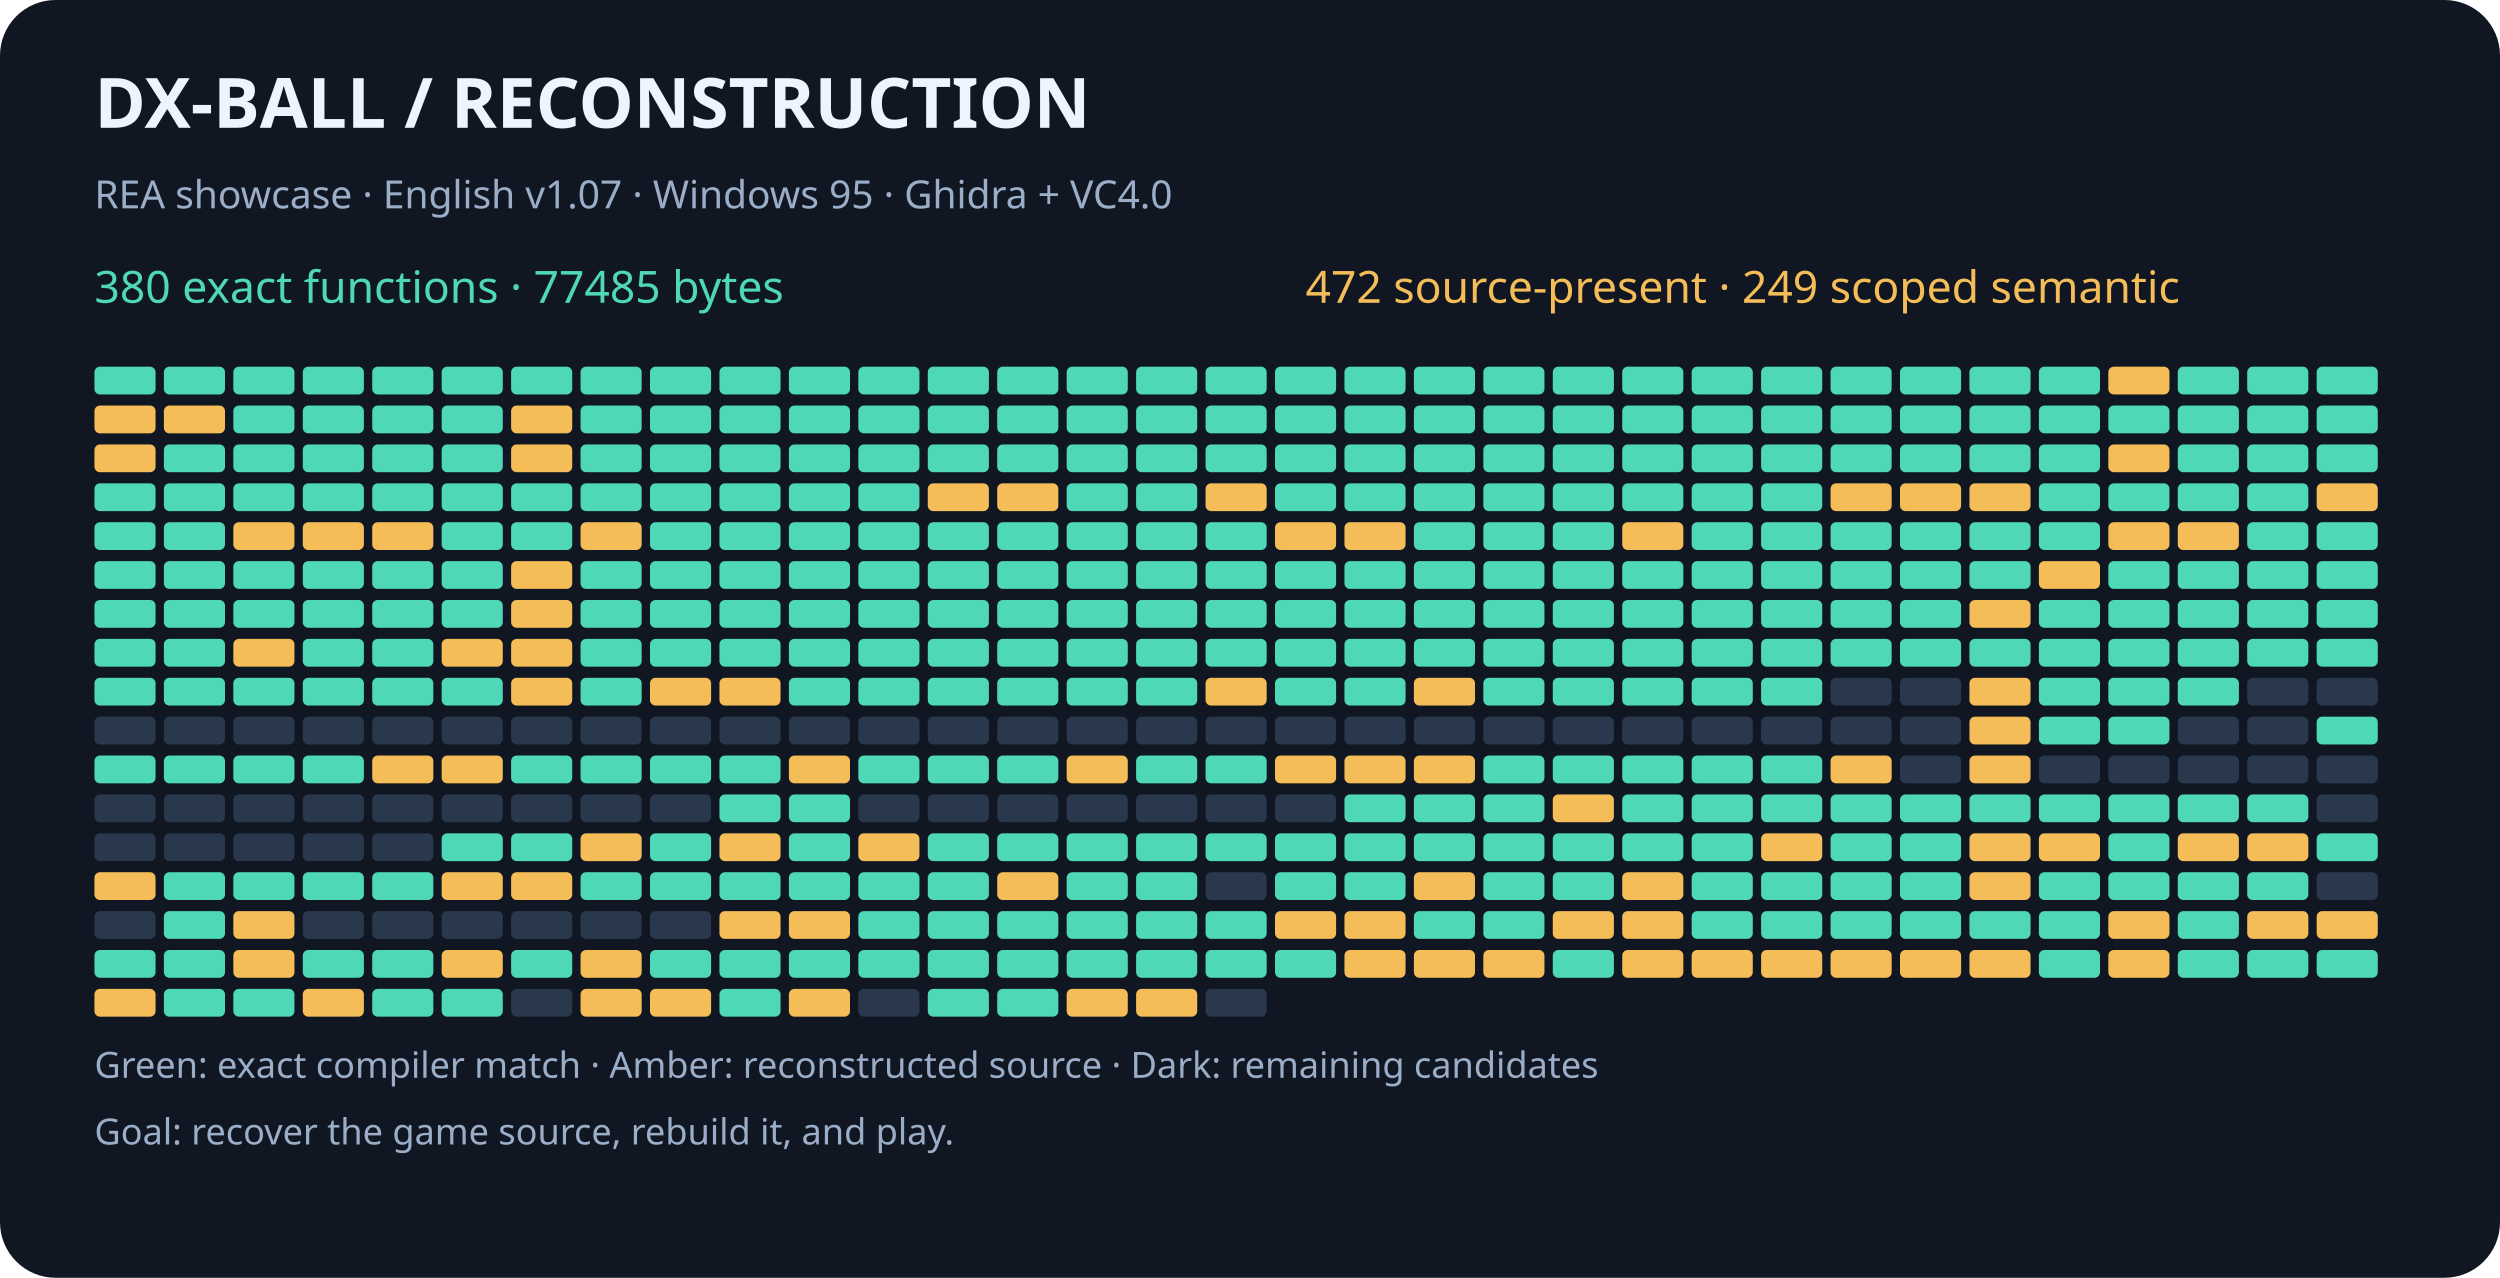
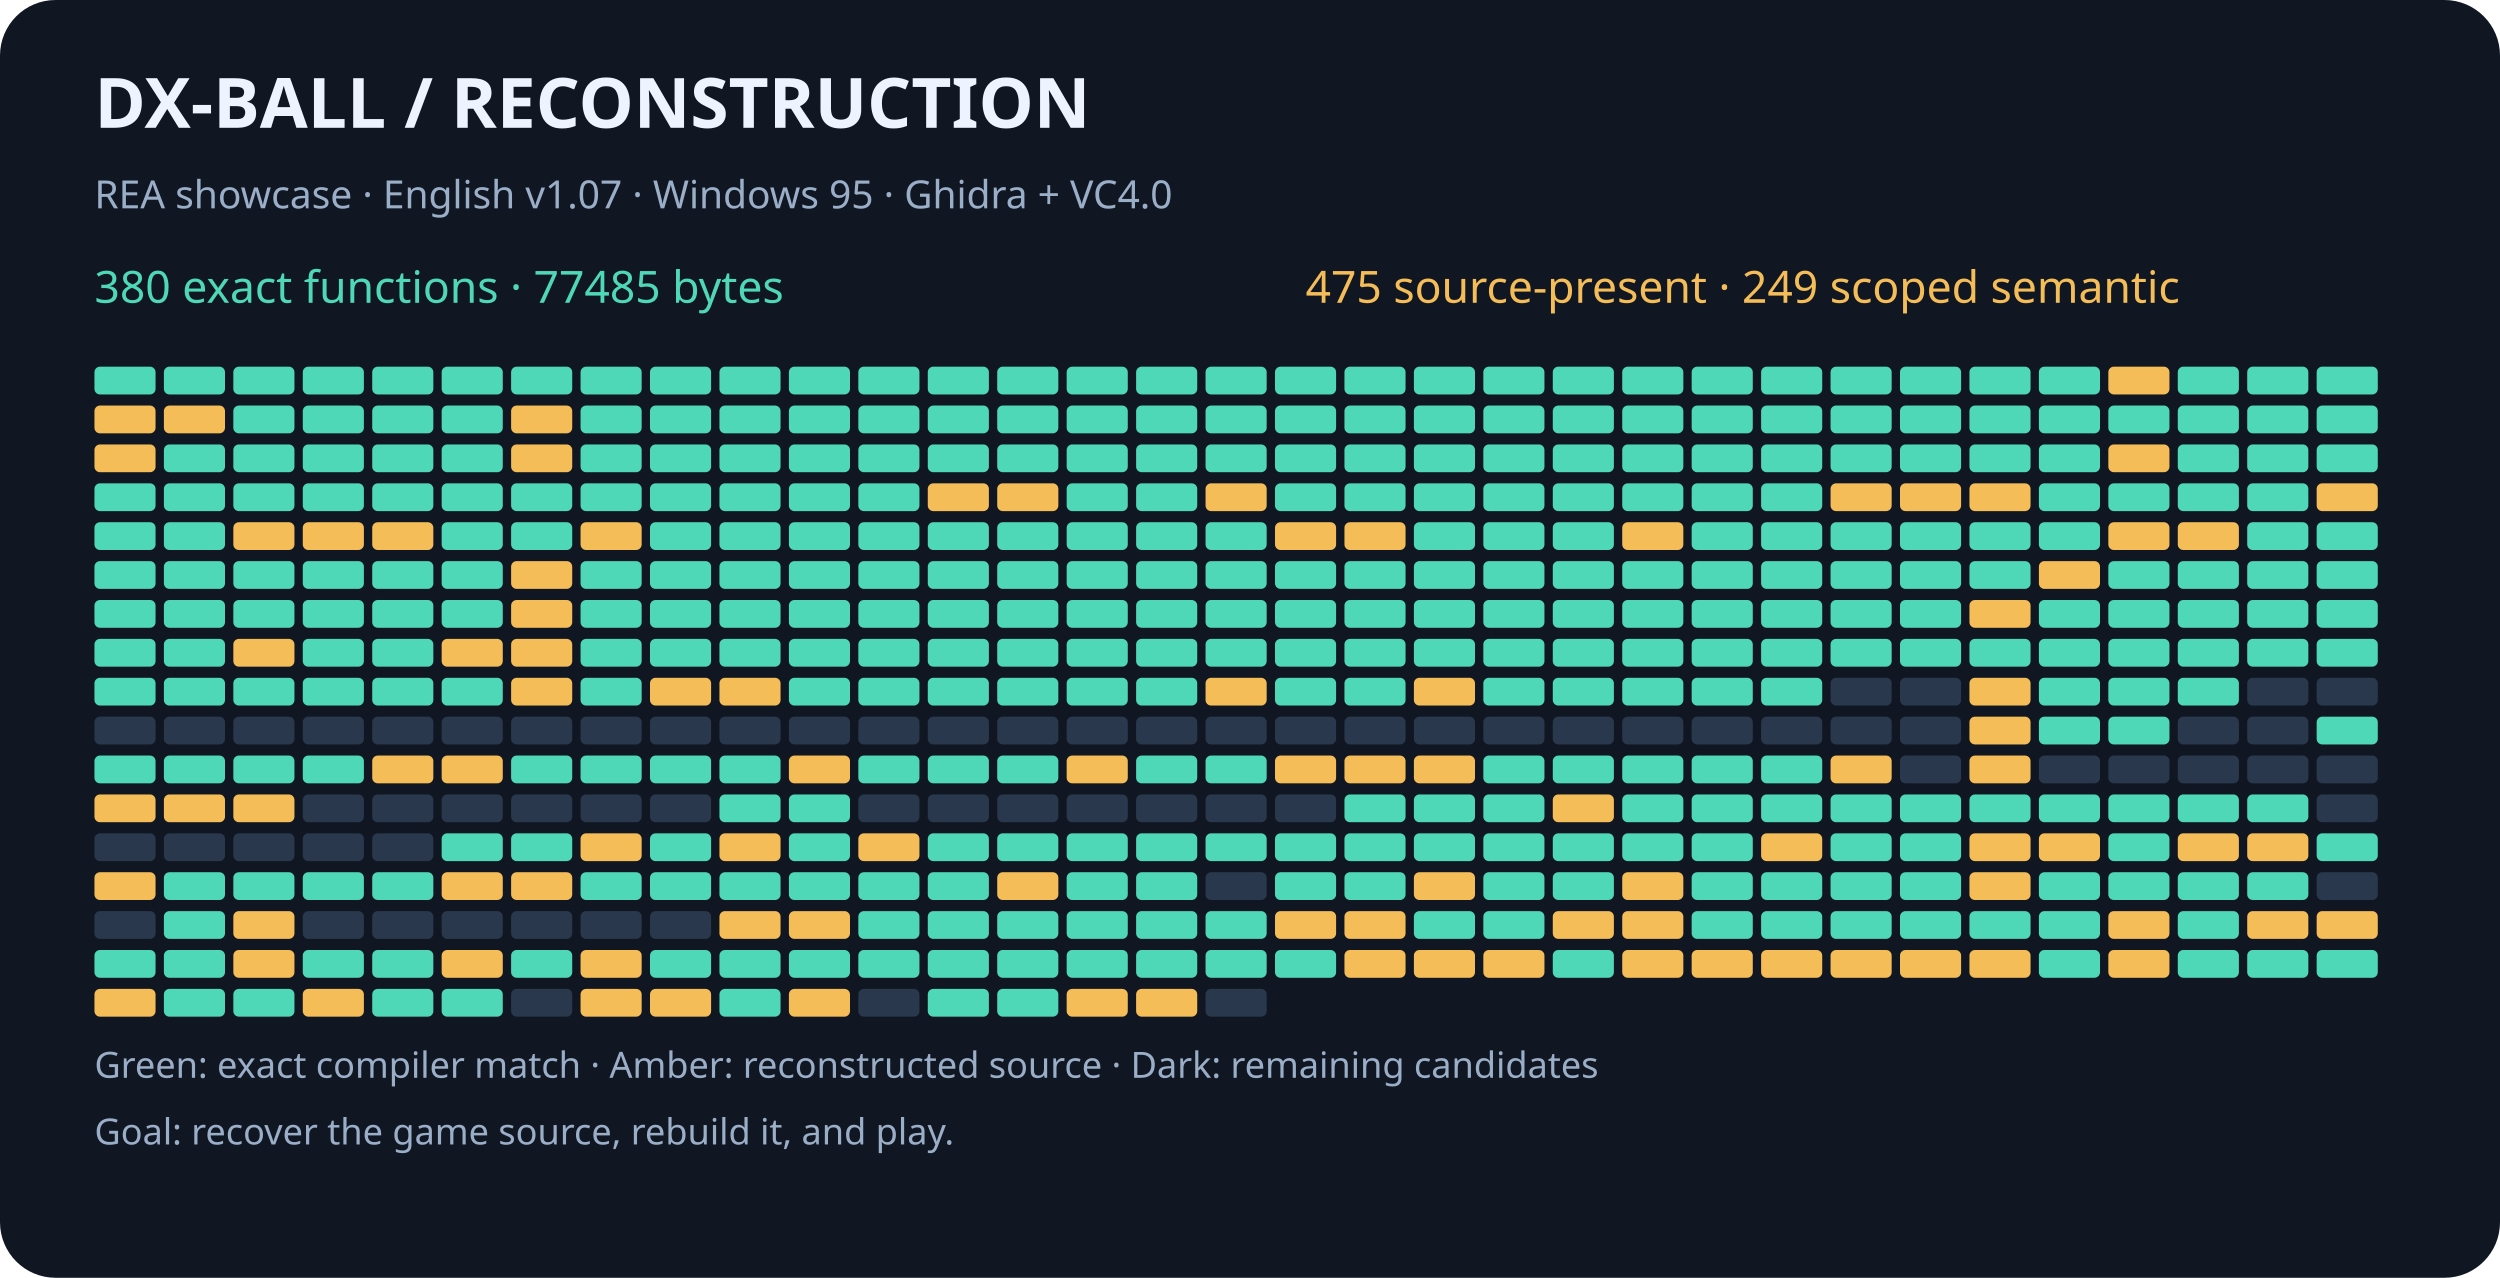
<svg xmlns="http://www.w3.org/2000/svg" width="900" height="460" viewBox="0 0 900 460" role="img" aria-labelledby="title desc">
  <rect width="900" height="460" rx="20" fill="#101722" />
  <g font-family="sans-serif">
    <text x="34" y="46" fill="#eef4ff" font-size="25" font-weight="bold">DX-BALL  /  RECONSTRUCTION</text>
    <text x="34" y="75" fill="#9baec8" font-size="14">REA showcase · English v1.07 · Windows 95 · Ghidra + VC4.0</text>
    <text x="34" y="109" fill="#4ed8b7" font-size="16">380 exact functions · 77485 bytes</text>
-     <text x="470" y="109" fill="#f5bd57" font-size="16">472 source-present · 249 scoped semantic</text>
+     <text x="470" y="109" fill="#f5bd57" font-size="16">475 source-present · 249 scoped semantic</text>
    <rect x="34" y="132" width="22" height="10" rx="2" fill="#4ed8b7" />
    <rect x="59" y="132" width="22" height="10" rx="2" fill="#4ed8b7" />
    <rect x="84" y="132" width="22" height="10" rx="2" fill="#4ed8b7" />
    <rect x="109" y="132" width="22" height="10" rx="2" fill="#4ed8b7" />
    <rect x="134" y="132" width="22" height="10" rx="2" fill="#4ed8b7" />
    <rect x="159" y="132" width="22" height="10" rx="2" fill="#4ed8b7" />
    <rect x="184" y="132" width="22" height="10" rx="2" fill="#4ed8b7" />
    <rect x="209" y="132" width="22" height="10" rx="2" fill="#4ed8b7" />
    <rect x="234" y="132" width="22" height="10" rx="2" fill="#4ed8b7" />
    <rect x="259" y="132" width="22" height="10" rx="2" fill="#4ed8b7" />
    <rect x="284" y="132" width="22" height="10" rx="2" fill="#4ed8b7" />
    <rect x="309" y="132" width="22" height="10" rx="2" fill="#4ed8b7" />
    <rect x="334" y="132" width="22" height="10" rx="2" fill="#4ed8b7" />
    <rect x="359" y="132" width="22" height="10" rx="2" fill="#4ed8b7" />
    <rect x="384" y="132" width="22" height="10" rx="2" fill="#4ed8b7" />
    <rect x="409" y="132" width="22" height="10" rx="2" fill="#4ed8b7" />
    <rect x="434" y="132" width="22" height="10" rx="2" fill="#4ed8b7" />
    <rect x="459" y="132" width="22" height="10" rx="2" fill="#4ed8b7" />
    <rect x="484" y="132" width="22" height="10" rx="2" fill="#4ed8b7" />
    <rect x="509" y="132" width="22" height="10" rx="2" fill="#4ed8b7" />
    <rect x="534" y="132" width="22" height="10" rx="2" fill="#4ed8b7" />
    <rect x="559" y="132" width="22" height="10" rx="2" fill="#4ed8b7" />
    <rect x="584" y="132" width="22" height="10" rx="2" fill="#4ed8b7" />
    <rect x="609" y="132" width="22" height="10" rx="2" fill="#4ed8b7" />
    <rect x="634" y="132" width="22" height="10" rx="2" fill="#4ed8b7" />
    <rect x="659" y="132" width="22" height="10" rx="2" fill="#4ed8b7" />
    <rect x="684" y="132" width="22" height="10" rx="2" fill="#4ed8b7" />
    <rect x="709" y="132" width="22" height="10" rx="2" fill="#4ed8b7" />
    <rect x="734" y="132" width="22" height="10" rx="2" fill="#4ed8b7" />
    <rect x="759" y="132" width="22" height="10" rx="2" fill="#f5bd57" />
    <rect x="784" y="132" width="22" height="10" rx="2" fill="#4ed8b7" />
    <rect x="809" y="132" width="22" height="10" rx="2" fill="#4ed8b7" />
    <rect x="834" y="132" width="22" height="10" rx="2" fill="#4ed8b7" />
    <rect x="34" y="146" width="22" height="10" rx="2" fill="#f5bd57" />
    <rect x="59" y="146" width="22" height="10" rx="2" fill="#f5bd57" />
    <rect x="84" y="146" width="22" height="10" rx="2" fill="#4ed8b7" />
    <rect x="109" y="146" width="22" height="10" rx="2" fill="#4ed8b7" />
    <rect x="134" y="146" width="22" height="10" rx="2" fill="#4ed8b7" />
    <rect x="159" y="146" width="22" height="10" rx="2" fill="#4ed8b7" />
    <rect x="184" y="146" width="22" height="10" rx="2" fill="#f5bd57" />
    <rect x="209" y="146" width="22" height="10" rx="2" fill="#4ed8b7" />
    <rect x="234" y="146" width="22" height="10" rx="2" fill="#4ed8b7" />
    <rect x="259" y="146" width="22" height="10" rx="2" fill="#4ed8b7" />
    <rect x="284" y="146" width="22" height="10" rx="2" fill="#4ed8b7" />
    <rect x="309" y="146" width="22" height="10" rx="2" fill="#4ed8b7" />
    <rect x="334" y="146" width="22" height="10" rx="2" fill="#4ed8b7" />
    <rect x="359" y="146" width="22" height="10" rx="2" fill="#4ed8b7" />
    <rect x="384" y="146" width="22" height="10" rx="2" fill="#4ed8b7" />
    <rect x="409" y="146" width="22" height="10" rx="2" fill="#4ed8b7" />
    <rect x="434" y="146" width="22" height="10" rx="2" fill="#4ed8b7" />
    <rect x="459" y="146" width="22" height="10" rx="2" fill="#4ed8b7" />
    <rect x="484" y="146" width="22" height="10" rx="2" fill="#4ed8b7" />
    <rect x="509" y="146" width="22" height="10" rx="2" fill="#4ed8b7" />
    <rect x="534" y="146" width="22" height="10" rx="2" fill="#4ed8b7" />
    <rect x="559" y="146" width="22" height="10" rx="2" fill="#4ed8b7" />
    <rect x="584" y="146" width="22" height="10" rx="2" fill="#4ed8b7" />
    <rect x="609" y="146" width="22" height="10" rx="2" fill="#4ed8b7" />
    <rect x="634" y="146" width="22" height="10" rx="2" fill="#4ed8b7" />
    <rect x="659" y="146" width="22" height="10" rx="2" fill="#4ed8b7" />
    <rect x="684" y="146" width="22" height="10" rx="2" fill="#4ed8b7" />
    <rect x="709" y="146" width="22" height="10" rx="2" fill="#4ed8b7" />
    <rect x="734" y="146" width="22" height="10" rx="2" fill="#4ed8b7" />
    <rect x="759" y="146" width="22" height="10" rx="2" fill="#4ed8b7" />
    <rect x="784" y="146" width="22" height="10" rx="2" fill="#4ed8b7" />
    <rect x="809" y="146" width="22" height="10" rx="2" fill="#4ed8b7" />
    <rect x="834" y="146" width="22" height="10" rx="2" fill="#4ed8b7" />
    <rect x="34" y="160" width="22" height="10" rx="2" fill="#f5bd57" />
    <rect x="59" y="160" width="22" height="10" rx="2" fill="#4ed8b7" />
    <rect x="84" y="160" width="22" height="10" rx="2" fill="#4ed8b7" />
    <rect x="109" y="160" width="22" height="10" rx="2" fill="#4ed8b7" />
    <rect x="134" y="160" width="22" height="10" rx="2" fill="#4ed8b7" />
    <rect x="159" y="160" width="22" height="10" rx="2" fill="#4ed8b7" />
    <rect x="184" y="160" width="22" height="10" rx="2" fill="#f5bd57" />
    <rect x="209" y="160" width="22" height="10" rx="2" fill="#4ed8b7" />
    <rect x="234" y="160" width="22" height="10" rx="2" fill="#4ed8b7" />
    <rect x="259" y="160" width="22" height="10" rx="2" fill="#4ed8b7" />
    <rect x="284" y="160" width="22" height="10" rx="2" fill="#4ed8b7" />
    <rect x="309" y="160" width="22" height="10" rx="2" fill="#4ed8b7" />
    <rect x="334" y="160" width="22" height="10" rx="2" fill="#4ed8b7" />
    <rect x="359" y="160" width="22" height="10" rx="2" fill="#4ed8b7" />
    <rect x="384" y="160" width="22" height="10" rx="2" fill="#4ed8b7" />
    <rect x="409" y="160" width="22" height="10" rx="2" fill="#4ed8b7" />
    <rect x="434" y="160" width="22" height="10" rx="2" fill="#4ed8b7" />
    <rect x="459" y="160" width="22" height="10" rx="2" fill="#4ed8b7" />
    <rect x="484" y="160" width="22" height="10" rx="2" fill="#4ed8b7" />
    <rect x="509" y="160" width="22" height="10" rx="2" fill="#4ed8b7" />
    <rect x="534" y="160" width="22" height="10" rx="2" fill="#4ed8b7" />
    <rect x="559" y="160" width="22" height="10" rx="2" fill="#4ed8b7" />
    <rect x="584" y="160" width="22" height="10" rx="2" fill="#4ed8b7" />
    <rect x="609" y="160" width="22" height="10" rx="2" fill="#4ed8b7" />
    <rect x="634" y="160" width="22" height="10" rx="2" fill="#4ed8b7" />
    <rect x="659" y="160" width="22" height="10" rx="2" fill="#4ed8b7" />
    <rect x="684" y="160" width="22" height="10" rx="2" fill="#4ed8b7" />
    <rect x="709" y="160" width="22" height="10" rx="2" fill="#4ed8b7" />
    <rect x="734" y="160" width="22" height="10" rx="2" fill="#4ed8b7" />
    <rect x="759" y="160" width="22" height="10" rx="2" fill="#f5bd57" />
    <rect x="784" y="160" width="22" height="10" rx="2" fill="#4ed8b7" />
    <rect x="809" y="160" width="22" height="10" rx="2" fill="#4ed8b7" />
    <rect x="834" y="160" width="22" height="10" rx="2" fill="#4ed8b7" />
    <rect x="34" y="174" width="22" height="10" rx="2" fill="#4ed8b7" />
    <rect x="59" y="174" width="22" height="10" rx="2" fill="#4ed8b7" />
    <rect x="84" y="174" width="22" height="10" rx="2" fill="#4ed8b7" />
    <rect x="109" y="174" width="22" height="10" rx="2" fill="#4ed8b7" />
    <rect x="134" y="174" width="22" height="10" rx="2" fill="#4ed8b7" />
    <rect x="159" y="174" width="22" height="10" rx="2" fill="#4ed8b7" />
    <rect x="184" y="174" width="22" height="10" rx="2" fill="#4ed8b7" />
    <rect x="209" y="174" width="22" height="10" rx="2" fill="#4ed8b7" />
    <rect x="234" y="174" width="22" height="10" rx="2" fill="#4ed8b7" />
    <rect x="259" y="174" width="22" height="10" rx="2" fill="#4ed8b7" />
    <rect x="284" y="174" width="22" height="10" rx="2" fill="#4ed8b7" />
    <rect x="309" y="174" width="22" height="10" rx="2" fill="#4ed8b7" />
    <rect x="334" y="174" width="22" height="10" rx="2" fill="#f5bd57" />
    <rect x="359" y="174" width="22" height="10" rx="2" fill="#f5bd57" />
    <rect x="384" y="174" width="22" height="10" rx="2" fill="#4ed8b7" />
    <rect x="409" y="174" width="22" height="10" rx="2" fill="#4ed8b7" />
    <rect x="434" y="174" width="22" height="10" rx="2" fill="#f5bd57" />
    <rect x="459" y="174" width="22" height="10" rx="2" fill="#4ed8b7" />
    <rect x="484" y="174" width="22" height="10" rx="2" fill="#4ed8b7" />
    <rect x="509" y="174" width="22" height="10" rx="2" fill="#4ed8b7" />
    <rect x="534" y="174" width="22" height="10" rx="2" fill="#4ed8b7" />
    <rect x="559" y="174" width="22" height="10" rx="2" fill="#4ed8b7" />
    <rect x="584" y="174" width="22" height="10" rx="2" fill="#4ed8b7" />
    <rect x="609" y="174" width="22" height="10" rx="2" fill="#4ed8b7" />
    <rect x="634" y="174" width="22" height="10" rx="2" fill="#4ed8b7" />
    <rect x="659" y="174" width="22" height="10" rx="2" fill="#f5bd57" />
    <rect x="684" y="174" width="22" height="10" rx="2" fill="#f5bd57" />
    <rect x="709" y="174" width="22" height="10" rx="2" fill="#f5bd57" />
    <rect x="734" y="174" width="22" height="10" rx="2" fill="#4ed8b7" />
    <rect x="759" y="174" width="22" height="10" rx="2" fill="#4ed8b7" />
    <rect x="784" y="174" width="22" height="10" rx="2" fill="#4ed8b7" />
    <rect x="809" y="174" width="22" height="10" rx="2" fill="#4ed8b7" />
    <rect x="834" y="174" width="22" height="10" rx="2" fill="#f5bd57" />
    <rect x="34" y="188" width="22" height="10" rx="2" fill="#4ed8b7" />
    <rect x="59" y="188" width="22" height="10" rx="2" fill="#4ed8b7" />
    <rect x="84" y="188" width="22" height="10" rx="2" fill="#f5bd57" />
    <rect x="109" y="188" width="22" height="10" rx="2" fill="#f5bd57" />
    <rect x="134" y="188" width="22" height="10" rx="2" fill="#f5bd57" />
    <rect x="159" y="188" width="22" height="10" rx="2" fill="#4ed8b7" />
    <rect x="184" y="188" width="22" height="10" rx="2" fill="#4ed8b7" />
    <rect x="209" y="188" width="22" height="10" rx="2" fill="#f5bd57" />
    <rect x="234" y="188" width="22" height="10" rx="2" fill="#4ed8b7" />
    <rect x="259" y="188" width="22" height="10" rx="2" fill="#4ed8b7" />
    <rect x="284" y="188" width="22" height="10" rx="2" fill="#4ed8b7" />
    <rect x="309" y="188" width="22" height="10" rx="2" fill="#4ed8b7" />
    <rect x="334" y="188" width="22" height="10" rx="2" fill="#4ed8b7" />
    <rect x="359" y="188" width="22" height="10" rx="2" fill="#4ed8b7" />
    <rect x="384" y="188" width="22" height="10" rx="2" fill="#4ed8b7" />
    <rect x="409" y="188" width="22" height="10" rx="2" fill="#4ed8b7" />
    <rect x="434" y="188" width="22" height="10" rx="2" fill="#4ed8b7" />
    <rect x="459" y="188" width="22" height="10" rx="2" fill="#f5bd57" />
    <rect x="484" y="188" width="22" height="10" rx="2" fill="#f5bd57" />
    <rect x="509" y="188" width="22" height="10" rx="2" fill="#4ed8b7" />
    <rect x="534" y="188" width="22" height="10" rx="2" fill="#4ed8b7" />
    <rect x="559" y="188" width="22" height="10" rx="2" fill="#4ed8b7" />
    <rect x="584" y="188" width="22" height="10" rx="2" fill="#f5bd57" />
    <rect x="609" y="188" width="22" height="10" rx="2" fill="#4ed8b7" />
    <rect x="634" y="188" width="22" height="10" rx="2" fill="#4ed8b7" />
    <rect x="659" y="188" width="22" height="10" rx="2" fill="#4ed8b7" />
    <rect x="684" y="188" width="22" height="10" rx="2" fill="#4ed8b7" />
    <rect x="709" y="188" width="22" height="10" rx="2" fill="#4ed8b7" />
    <rect x="734" y="188" width="22" height="10" rx="2" fill="#4ed8b7" />
    <rect x="759" y="188" width="22" height="10" rx="2" fill="#f5bd57" />
    <rect x="784" y="188" width="22" height="10" rx="2" fill="#f5bd57" />
    <rect x="809" y="188" width="22" height="10" rx="2" fill="#4ed8b7" />
    <rect x="834" y="188" width="22" height="10" rx="2" fill="#4ed8b7" />
    <rect x="34" y="202" width="22" height="10" rx="2" fill="#4ed8b7" />
    <rect x="59" y="202" width="22" height="10" rx="2" fill="#4ed8b7" />
    <rect x="84" y="202" width="22" height="10" rx="2" fill="#4ed8b7" />
    <rect x="109" y="202" width="22" height="10" rx="2" fill="#4ed8b7" />
    <rect x="134" y="202" width="22" height="10" rx="2" fill="#4ed8b7" />
    <rect x="159" y="202" width="22" height="10" rx="2" fill="#4ed8b7" />
    <rect x="184" y="202" width="22" height="10" rx="2" fill="#f5bd57" />
    <rect x="209" y="202" width="22" height="10" rx="2" fill="#4ed8b7" />
    <rect x="234" y="202" width="22" height="10" rx="2" fill="#4ed8b7" />
    <rect x="259" y="202" width="22" height="10" rx="2" fill="#4ed8b7" />
    <rect x="284" y="202" width="22" height="10" rx="2" fill="#4ed8b7" />
    <rect x="309" y="202" width="22" height="10" rx="2" fill="#4ed8b7" />
    <rect x="334" y="202" width="22" height="10" rx="2" fill="#4ed8b7" />
    <rect x="359" y="202" width="22" height="10" rx="2" fill="#4ed8b7" />
    <rect x="384" y="202" width="22" height="10" rx="2" fill="#4ed8b7" />
    <rect x="409" y="202" width="22" height="10" rx="2" fill="#4ed8b7" />
    <rect x="434" y="202" width="22" height="10" rx="2" fill="#4ed8b7" />
    <rect x="459" y="202" width="22" height="10" rx="2" fill="#4ed8b7" />
    <rect x="484" y="202" width="22" height="10" rx="2" fill="#4ed8b7" />
    <rect x="509" y="202" width="22" height="10" rx="2" fill="#4ed8b7" />
    <rect x="534" y="202" width="22" height="10" rx="2" fill="#4ed8b7" />
    <rect x="559" y="202" width="22" height="10" rx="2" fill="#4ed8b7" />
    <rect x="584" y="202" width="22" height="10" rx="2" fill="#4ed8b7" />
    <rect x="609" y="202" width="22" height="10" rx="2" fill="#4ed8b7" />
    <rect x="634" y="202" width="22" height="10" rx="2" fill="#4ed8b7" />
    <rect x="659" y="202" width="22" height="10" rx="2" fill="#4ed8b7" />
    <rect x="684" y="202" width="22" height="10" rx="2" fill="#4ed8b7" />
    <rect x="709" y="202" width="22" height="10" rx="2" fill="#4ed8b7" />
    <rect x="734" y="202" width="22" height="10" rx="2" fill="#f5bd57" />
    <rect x="759" y="202" width="22" height="10" rx="2" fill="#4ed8b7" />
    <rect x="784" y="202" width="22" height="10" rx="2" fill="#4ed8b7" />
    <rect x="809" y="202" width="22" height="10" rx="2" fill="#4ed8b7" />
    <rect x="834" y="202" width="22" height="10" rx="2" fill="#4ed8b7" />
    <rect x="34" y="216" width="22" height="10" rx="2" fill="#4ed8b7" />
    <rect x="59" y="216" width="22" height="10" rx="2" fill="#4ed8b7" />
    <rect x="84" y="216" width="22" height="10" rx="2" fill="#4ed8b7" />
    <rect x="109" y="216" width="22" height="10" rx="2" fill="#4ed8b7" />
    <rect x="134" y="216" width="22" height="10" rx="2" fill="#4ed8b7" />
    <rect x="159" y="216" width="22" height="10" rx="2" fill="#4ed8b7" />
    <rect x="184" y="216" width="22" height="10" rx="2" fill="#f5bd57" />
    <rect x="209" y="216" width="22" height="10" rx="2" fill="#4ed8b7" />
    <rect x="234" y="216" width="22" height="10" rx="2" fill="#4ed8b7" />
    <rect x="259" y="216" width="22" height="10" rx="2" fill="#4ed8b7" />
    <rect x="284" y="216" width="22" height="10" rx="2" fill="#4ed8b7" />
    <rect x="309" y="216" width="22" height="10" rx="2" fill="#4ed8b7" />
    <rect x="334" y="216" width="22" height="10" rx="2" fill="#4ed8b7" />
    <rect x="359" y="216" width="22" height="10" rx="2" fill="#4ed8b7" />
    <rect x="384" y="216" width="22" height="10" rx="2" fill="#4ed8b7" />
    <rect x="409" y="216" width="22" height="10" rx="2" fill="#4ed8b7" />
    <rect x="434" y="216" width="22" height="10" rx="2" fill="#4ed8b7" />
    <rect x="459" y="216" width="22" height="10" rx="2" fill="#4ed8b7" />
    <rect x="484" y="216" width="22" height="10" rx="2" fill="#4ed8b7" />
    <rect x="509" y="216" width="22" height="10" rx="2" fill="#4ed8b7" />
    <rect x="534" y="216" width="22" height="10" rx="2" fill="#4ed8b7" />
    <rect x="559" y="216" width="22" height="10" rx="2" fill="#4ed8b7" />
    <rect x="584" y="216" width="22" height="10" rx="2" fill="#4ed8b7" />
    <rect x="609" y="216" width="22" height="10" rx="2" fill="#4ed8b7" />
    <rect x="634" y="216" width="22" height="10" rx="2" fill="#4ed8b7" />
    <rect x="659" y="216" width="22" height="10" rx="2" fill="#4ed8b7" />
    <rect x="684" y="216" width="22" height="10" rx="2" fill="#4ed8b7" />
    <rect x="709" y="216" width="22" height="10" rx="2" fill="#f5bd57" />
    <rect x="734" y="216" width="22" height="10" rx="2" fill="#4ed8b7" />
    <rect x="759" y="216" width="22" height="10" rx="2" fill="#4ed8b7" />
    <rect x="784" y="216" width="22" height="10" rx="2" fill="#4ed8b7" />
    <rect x="809" y="216" width="22" height="10" rx="2" fill="#4ed8b7" />
    <rect x="834" y="216" width="22" height="10" rx="2" fill="#4ed8b7" />
    <rect x="34" y="230" width="22" height="10" rx="2" fill="#4ed8b7" />
    <rect x="59" y="230" width="22" height="10" rx="2" fill="#4ed8b7" />
    <rect x="84" y="230" width="22" height="10" rx="2" fill="#f5bd57" />
    <rect x="109" y="230" width="22" height="10" rx="2" fill="#4ed8b7" />
    <rect x="134" y="230" width="22" height="10" rx="2" fill="#4ed8b7" />
    <rect x="159" y="230" width="22" height="10" rx="2" fill="#f5bd57" />
    <rect x="184" y="230" width="22" height="10" rx="2" fill="#f5bd57" />
    <rect x="209" y="230" width="22" height="10" rx="2" fill="#4ed8b7" />
    <rect x="234" y="230" width="22" height="10" rx="2" fill="#4ed8b7" />
    <rect x="259" y="230" width="22" height="10" rx="2" fill="#4ed8b7" />
    <rect x="284" y="230" width="22" height="10" rx="2" fill="#4ed8b7" />
    <rect x="309" y="230" width="22" height="10" rx="2" fill="#4ed8b7" />
    <rect x="334" y="230" width="22" height="10" rx="2" fill="#4ed8b7" />
    <rect x="359" y="230" width="22" height="10" rx="2" fill="#4ed8b7" />
    <rect x="384" y="230" width="22" height="10" rx="2" fill="#4ed8b7" />
    <rect x="409" y="230" width="22" height="10" rx="2" fill="#4ed8b7" />
    <rect x="434" y="230" width="22" height="10" rx="2" fill="#4ed8b7" />
    <rect x="459" y="230" width="22" height="10" rx="2" fill="#4ed8b7" />
    <rect x="484" y="230" width="22" height="10" rx="2" fill="#4ed8b7" />
    <rect x="509" y="230" width="22" height="10" rx="2" fill="#4ed8b7" />
    <rect x="534" y="230" width="22" height="10" rx="2" fill="#4ed8b7" />
    <rect x="559" y="230" width="22" height="10" rx="2" fill="#4ed8b7" />
    <rect x="584" y="230" width="22" height="10" rx="2" fill="#4ed8b7" />
    <rect x="609" y="230" width="22" height="10" rx="2" fill="#4ed8b7" />
    <rect x="634" y="230" width="22" height="10" rx="2" fill="#4ed8b7" />
    <rect x="659" y="230" width="22" height="10" rx="2" fill="#4ed8b7" />
    <rect x="684" y="230" width="22" height="10" rx="2" fill="#4ed8b7" />
    <rect x="709" y="230" width="22" height="10" rx="2" fill="#4ed8b7" />
    <rect x="734" y="230" width="22" height="10" rx="2" fill="#4ed8b7" />
    <rect x="759" y="230" width="22" height="10" rx="2" fill="#4ed8b7" />
    <rect x="784" y="230" width="22" height="10" rx="2" fill="#4ed8b7" />
    <rect x="809" y="230" width="22" height="10" rx="2" fill="#4ed8b7" />
    <rect x="834" y="230" width="22" height="10" rx="2" fill="#4ed8b7" />
    <rect x="34" y="244" width="22" height="10" rx="2" fill="#4ed8b7" />
    <rect x="59" y="244" width="22" height="10" rx="2" fill="#4ed8b7" />
    <rect x="84" y="244" width="22" height="10" rx="2" fill="#4ed8b7" />
    <rect x="109" y="244" width="22" height="10" rx="2" fill="#4ed8b7" />
    <rect x="134" y="244" width="22" height="10" rx="2" fill="#4ed8b7" />
    <rect x="159" y="244" width="22" height="10" rx="2" fill="#4ed8b7" />
    <rect x="184" y="244" width="22" height="10" rx="2" fill="#f5bd57" />
    <rect x="209" y="244" width="22" height="10" rx="2" fill="#4ed8b7" />
    <rect x="234" y="244" width="22" height="10" rx="2" fill="#f5bd57" />
    <rect x="259" y="244" width="22" height="10" rx="2" fill="#f5bd57" />
    <rect x="284" y="244" width="22" height="10" rx="2" fill="#4ed8b7" />
    <rect x="309" y="244" width="22" height="10" rx="2" fill="#4ed8b7" />
    <rect x="334" y="244" width="22" height="10" rx="2" fill="#4ed8b7" />
    <rect x="359" y="244" width="22" height="10" rx="2" fill="#4ed8b7" />
    <rect x="384" y="244" width="22" height="10" rx="2" fill="#4ed8b7" />
    <rect x="409" y="244" width="22" height="10" rx="2" fill="#4ed8b7" />
    <rect x="434" y="244" width="22" height="10" rx="2" fill="#f5bd57" />
    <rect x="459" y="244" width="22" height="10" rx="2" fill="#4ed8b7" />
    <rect x="484" y="244" width="22" height="10" rx="2" fill="#4ed8b7" />
    <rect x="509" y="244" width="22" height="10" rx="2" fill="#f5bd57" />
    <rect x="534" y="244" width="22" height="10" rx="2" fill="#4ed8b7" />
    <rect x="559" y="244" width="22" height="10" rx="2" fill="#4ed8b7" />
    <rect x="584" y="244" width="22" height="10" rx="2" fill="#4ed8b7" />
    <rect x="609" y="244" width="22" height="10" rx="2" fill="#4ed8b7" />
    <rect x="634" y="244" width="22" height="10" rx="2" fill="#4ed8b7" />
    <rect x="659" y="244" width="22" height="10" rx="2" fill="#29384c" />
    <rect x="684" y="244" width="22" height="10" rx="2" fill="#29384c" />
    <rect x="709" y="244" width="22" height="10" rx="2" fill="#f5bd57" />
    <rect x="734" y="244" width="22" height="10" rx="2" fill="#4ed8b7" />
    <rect x="759" y="244" width="22" height="10" rx="2" fill="#4ed8b7" />
    <rect x="784" y="244" width="22" height="10" rx="2" fill="#4ed8b7" />
    <rect x="809" y="244" width="22" height="10" rx="2" fill="#29384c" />
    <rect x="834" y="244" width="22" height="10" rx="2" fill="#29384c" />
    <rect x="34" y="258" width="22" height="10" rx="2" fill="#29384c" />
    <rect x="59" y="258" width="22" height="10" rx="2" fill="#29384c" />
    <rect x="84" y="258" width="22" height="10" rx="2" fill="#29384c" />
    <rect x="109" y="258" width="22" height="10" rx="2" fill="#29384c" />
    <rect x="134" y="258" width="22" height="10" rx="2" fill="#29384c" />
    <rect x="159" y="258" width="22" height="10" rx="2" fill="#29384c" />
    <rect x="184" y="258" width="22" height="10" rx="2" fill="#29384c" />
    <rect x="209" y="258" width="22" height="10" rx="2" fill="#29384c" />
    <rect x="234" y="258" width="22" height="10" rx="2" fill="#29384c" />
    <rect x="259" y="258" width="22" height="10" rx="2" fill="#29384c" />
    <rect x="284" y="258" width="22" height="10" rx="2" fill="#29384c" />
    <rect x="309" y="258" width="22" height="10" rx="2" fill="#29384c" />
    <rect x="334" y="258" width="22" height="10" rx="2" fill="#29384c" />
    <rect x="359" y="258" width="22" height="10" rx="2" fill="#29384c" />
    <rect x="384" y="258" width="22" height="10" rx="2" fill="#29384c" />
    <rect x="409" y="258" width="22" height="10" rx="2" fill="#29384c" />
    <rect x="434" y="258" width="22" height="10" rx="2" fill="#29384c" />
    <rect x="459" y="258" width="22" height="10" rx="2" fill="#29384c" />
    <rect x="484" y="258" width="22" height="10" rx="2" fill="#29384c" />
    <rect x="509" y="258" width="22" height="10" rx="2" fill="#29384c" />
    <rect x="534" y="258" width="22" height="10" rx="2" fill="#29384c" />
    <rect x="559" y="258" width="22" height="10" rx="2" fill="#29384c" />
    <rect x="584" y="258" width="22" height="10" rx="2" fill="#29384c" />
    <rect x="609" y="258" width="22" height="10" rx="2" fill="#29384c" />
    <rect x="634" y="258" width="22" height="10" rx="2" fill="#29384c" />
    <rect x="659" y="258" width="22" height="10" rx="2" fill="#29384c" />
    <rect x="684" y="258" width="22" height="10" rx="2" fill="#29384c" />
    <rect x="709" y="258" width="22" height="10" rx="2" fill="#f5bd57" />
    <rect x="734" y="258" width="22" height="10" rx="2" fill="#4ed8b7" />
    <rect x="759" y="258" width="22" height="10" rx="2" fill="#4ed8b7" />
    <rect x="784" y="258" width="22" height="10" rx="2" fill="#29384c" />
    <rect x="809" y="258" width="22" height="10" rx="2" fill="#29384c" />
    <rect x="834" y="258" width="22" height="10" rx="2" fill="#4ed8b7" />
    <rect x="34" y="272" width="22" height="10" rx="2" fill="#4ed8b7" />
    <rect x="59" y="272" width="22" height="10" rx="2" fill="#4ed8b7" />
    <rect x="84" y="272" width="22" height="10" rx="2" fill="#4ed8b7" />
    <rect x="109" y="272" width="22" height="10" rx="2" fill="#4ed8b7" />
    <rect x="134" y="272" width="22" height="10" rx="2" fill="#f5bd57" />
    <rect x="159" y="272" width="22" height="10" rx="2" fill="#f5bd57" />
    <rect x="184" y="272" width="22" height="10" rx="2" fill="#4ed8b7" />
    <rect x="209" y="272" width="22" height="10" rx="2" fill="#4ed8b7" />
    <rect x="234" y="272" width="22" height="10" rx="2" fill="#4ed8b7" />
    <rect x="259" y="272" width="22" height="10" rx="2" fill="#4ed8b7" />
    <rect x="284" y="272" width="22" height="10" rx="2" fill="#f5bd57" />
    <rect x="309" y="272" width="22" height="10" rx="2" fill="#4ed8b7" />
    <rect x="334" y="272" width="22" height="10" rx="2" fill="#4ed8b7" />
    <rect x="359" y="272" width="22" height="10" rx="2" fill="#4ed8b7" />
    <rect x="384" y="272" width="22" height="10" rx="2" fill="#f5bd57" />
    <rect x="409" y="272" width="22" height="10" rx="2" fill="#4ed8b7" />
    <rect x="434" y="272" width="22" height="10" rx="2" fill="#4ed8b7" />
    <rect x="459" y="272" width="22" height="10" rx="2" fill="#f5bd57" />
    <rect x="484" y="272" width="22" height="10" rx="2" fill="#f5bd57" />
    <rect x="509" y="272" width="22" height="10" rx="2" fill="#f5bd57" />
    <rect x="534" y="272" width="22" height="10" rx="2" fill="#4ed8b7" />
    <rect x="559" y="272" width="22" height="10" rx="2" fill="#4ed8b7" />
    <rect x="584" y="272" width="22" height="10" rx="2" fill="#4ed8b7" />
    <rect x="609" y="272" width="22" height="10" rx="2" fill="#4ed8b7" />
    <rect x="634" y="272" width="22" height="10" rx="2" fill="#4ed8b7" />
    <rect x="659" y="272" width="22" height="10" rx="2" fill="#f5bd57" />
    <rect x="684" y="272" width="22" height="10" rx="2" fill="#29384c" />
    <rect x="709" y="272" width="22" height="10" rx="2" fill="#f5bd57" />
    <rect x="734" y="272" width="22" height="10" rx="2" fill="#29384c" />
    <rect x="759" y="272" width="22" height="10" rx="2" fill="#29384c" />
    <rect x="784" y="272" width="22" height="10" rx="2" fill="#29384c" />
    <rect x="809" y="272" width="22" height="10" rx="2" fill="#29384c" />
    <rect x="834" y="272" width="22" height="10" rx="2" fill="#29384c" />
-     <rect x="34" y="286" width="22" height="10" rx="2" fill="#29384c" />
-     <rect x="59" y="286" width="22" height="10" rx="2" fill="#29384c" />
-     <rect x="84" y="286" width="22" height="10" rx="2" fill="#29384c" />
+     <rect x="34" y="286" width="22" height="10" rx="2" fill="#f5bd57" />
+     <rect x="59" y="286" width="22" height="10" rx="2" fill="#f5bd57" />
+     <rect x="84" y="286" width="22" height="10" rx="2" fill="#f5bd57" />
    <rect x="109" y="286" width="22" height="10" rx="2" fill="#29384c" />
    <rect x="134" y="286" width="22" height="10" rx="2" fill="#29384c" />
    <rect x="159" y="286" width="22" height="10" rx="2" fill="#29384c" />
    <rect x="184" y="286" width="22" height="10" rx="2" fill="#29384c" />
    <rect x="209" y="286" width="22" height="10" rx="2" fill="#29384c" />
    <rect x="234" y="286" width="22" height="10" rx="2" fill="#29384c" />
    <rect x="259" y="286" width="22" height="10" rx="2" fill="#4ed8b7" />
    <rect x="284" y="286" width="22" height="10" rx="2" fill="#4ed8b7" />
    <rect x="309" y="286" width="22" height="10" rx="2" fill="#29384c" />
    <rect x="334" y="286" width="22" height="10" rx="2" fill="#29384c" />
    <rect x="359" y="286" width="22" height="10" rx="2" fill="#29384c" />
    <rect x="384" y="286" width="22" height="10" rx="2" fill="#29384c" />
    <rect x="409" y="286" width="22" height="10" rx="2" fill="#29384c" />
    <rect x="434" y="286" width="22" height="10" rx="2" fill="#29384c" />
    <rect x="459" y="286" width="22" height="10" rx="2" fill="#29384c" />
    <rect x="484" y="286" width="22" height="10" rx="2" fill="#4ed8b7" />
    <rect x="509" y="286" width="22" height="10" rx="2" fill="#4ed8b7" />
    <rect x="534" y="286" width="22" height="10" rx="2" fill="#4ed8b7" />
    <rect x="559" y="286" width="22" height="10" rx="2" fill="#f5bd57" />
    <rect x="584" y="286" width="22" height="10" rx="2" fill="#4ed8b7" />
    <rect x="609" y="286" width="22" height="10" rx="2" fill="#4ed8b7" />
    <rect x="634" y="286" width="22" height="10" rx="2" fill="#4ed8b7" />
    <rect x="659" y="286" width="22" height="10" rx="2" fill="#4ed8b7" />
    <rect x="684" y="286" width="22" height="10" rx="2" fill="#4ed8b7" />
    <rect x="709" y="286" width="22" height="10" rx="2" fill="#4ed8b7" />
    <rect x="734" y="286" width="22" height="10" rx="2" fill="#4ed8b7" />
    <rect x="759" y="286" width="22" height="10" rx="2" fill="#4ed8b7" />
    <rect x="784" y="286" width="22" height="10" rx="2" fill="#4ed8b7" />
    <rect x="809" y="286" width="22" height="10" rx="2" fill="#4ed8b7" />
    <rect x="834" y="286" width="22" height="10" rx="2" fill="#29384c" />
    <rect x="34" y="300" width="22" height="10" rx="2" fill="#29384c" />
    <rect x="59" y="300" width="22" height="10" rx="2" fill="#29384c" />
    <rect x="84" y="300" width="22" height="10" rx="2" fill="#29384c" />
    <rect x="109" y="300" width="22" height="10" rx="2" fill="#29384c" />
    <rect x="134" y="300" width="22" height="10" rx="2" fill="#29384c" />
    <rect x="159" y="300" width="22" height="10" rx="2" fill="#4ed8b7" />
    <rect x="184" y="300" width="22" height="10" rx="2" fill="#4ed8b7" />
    <rect x="209" y="300" width="22" height="10" rx="2" fill="#f5bd57" />
    <rect x="234" y="300" width="22" height="10" rx="2" fill="#4ed8b7" />
    <rect x="259" y="300" width="22" height="10" rx="2" fill="#f5bd57" />
    <rect x="284" y="300" width="22" height="10" rx="2" fill="#4ed8b7" />
    <rect x="309" y="300" width="22" height="10" rx="2" fill="#f5bd57" />
    <rect x="334" y="300" width="22" height="10" rx="2" fill="#4ed8b7" />
    <rect x="359" y="300" width="22" height="10" rx="2" fill="#4ed8b7" />
    <rect x="384" y="300" width="22" height="10" rx="2" fill="#4ed8b7" />
    <rect x="409" y="300" width="22" height="10" rx="2" fill="#4ed8b7" />
    <rect x="434" y="300" width="22" height="10" rx="2" fill="#4ed8b7" />
    <rect x="459" y="300" width="22" height="10" rx="2" fill="#4ed8b7" />
    <rect x="484" y="300" width="22" height="10" rx="2" fill="#4ed8b7" />
    <rect x="509" y="300" width="22" height="10" rx="2" fill="#4ed8b7" />
    <rect x="534" y="300" width="22" height="10" rx="2" fill="#4ed8b7" />
    <rect x="559" y="300" width="22" height="10" rx="2" fill="#4ed8b7" />
    <rect x="584" y="300" width="22" height="10" rx="2" fill="#4ed8b7" />
    <rect x="609" y="300" width="22" height="10" rx="2" fill="#4ed8b7" />
    <rect x="634" y="300" width="22" height="10" rx="2" fill="#f5bd57" />
    <rect x="659" y="300" width="22" height="10" rx="2" fill="#4ed8b7" />
    <rect x="684" y="300" width="22" height="10" rx="2" fill="#4ed8b7" />
    <rect x="709" y="300" width="22" height="10" rx="2" fill="#f5bd57" />
    <rect x="734" y="300" width="22" height="10" rx="2" fill="#f5bd57" />
    <rect x="759" y="300" width="22" height="10" rx="2" fill="#4ed8b7" />
    <rect x="784" y="300" width="22" height="10" rx="2" fill="#f5bd57" />
    <rect x="809" y="300" width="22" height="10" rx="2" fill="#f5bd57" />
    <rect x="834" y="300" width="22" height="10" rx="2" fill="#4ed8b7" />
    <rect x="34" y="314" width="22" height="10" rx="2" fill="#f5bd57" />
    <rect x="59" y="314" width="22" height="10" rx="2" fill="#4ed8b7" />
    <rect x="84" y="314" width="22" height="10" rx="2" fill="#4ed8b7" />
    <rect x="109" y="314" width="22" height="10" rx="2" fill="#4ed8b7" />
    <rect x="134" y="314" width="22" height="10" rx="2" fill="#4ed8b7" />
    <rect x="159" y="314" width="22" height="10" rx="2" fill="#f5bd57" />
    <rect x="184" y="314" width="22" height="10" rx="2" fill="#f5bd57" />
    <rect x="209" y="314" width="22" height="10" rx="2" fill="#4ed8b7" />
    <rect x="234" y="314" width="22" height="10" rx="2" fill="#4ed8b7" />
    <rect x="259" y="314" width="22" height="10" rx="2" fill="#4ed8b7" />
    <rect x="284" y="314" width="22" height="10" rx="2" fill="#4ed8b7" />
    <rect x="309" y="314" width="22" height="10" rx="2" fill="#4ed8b7" />
    <rect x="334" y="314" width="22" height="10" rx="2" fill="#4ed8b7" />
    <rect x="359" y="314" width="22" height="10" rx="2" fill="#f5bd57" />
    <rect x="384" y="314" width="22" height="10" rx="2" fill="#4ed8b7" />
    <rect x="409" y="314" width="22" height="10" rx="2" fill="#4ed8b7" />
    <rect x="434" y="314" width="22" height="10" rx="2" fill="#29384c" />
    <rect x="459" y="314" width="22" height="10" rx="2" fill="#4ed8b7" />
    <rect x="484" y="314" width="22" height="10" rx="2" fill="#4ed8b7" />
    <rect x="509" y="314" width="22" height="10" rx="2" fill="#f5bd57" />
    <rect x="534" y="314" width="22" height="10" rx="2" fill="#4ed8b7" />
    <rect x="559" y="314" width="22" height="10" rx="2" fill="#4ed8b7" />
    <rect x="584" y="314" width="22" height="10" rx="2" fill="#f5bd57" />
    <rect x="609" y="314" width="22" height="10" rx="2" fill="#4ed8b7" />
    <rect x="634" y="314" width="22" height="10" rx="2" fill="#4ed8b7" />
    <rect x="659" y="314" width="22" height="10" rx="2" fill="#4ed8b7" />
    <rect x="684" y="314" width="22" height="10" rx="2" fill="#4ed8b7" />
    <rect x="709" y="314" width="22" height="10" rx="2" fill="#f5bd57" />
    <rect x="734" y="314" width="22" height="10" rx="2" fill="#4ed8b7" />
    <rect x="759" y="314" width="22" height="10" rx="2" fill="#4ed8b7" />
    <rect x="784" y="314" width="22" height="10" rx="2" fill="#4ed8b7" />
    <rect x="809" y="314" width="22" height="10" rx="2" fill="#4ed8b7" />
    <rect x="834" y="314" width="22" height="10" rx="2" fill="#29384c" />
    <rect x="34" y="328" width="22" height="10" rx="2" fill="#29384c" />
    <rect x="59" y="328" width="22" height="10" rx="2" fill="#4ed8b7" />
    <rect x="84" y="328" width="22" height="10" rx="2" fill="#f5bd57" />
    <rect x="109" y="328" width="22" height="10" rx="2" fill="#29384c" />
    <rect x="134" y="328" width="22" height="10" rx="2" fill="#29384c" />
    <rect x="159" y="328" width="22" height="10" rx="2" fill="#29384c" />
    <rect x="184" y="328" width="22" height="10" rx="2" fill="#29384c" />
    <rect x="209" y="328" width="22" height="10" rx="2" fill="#29384c" />
    <rect x="234" y="328" width="22" height="10" rx="2" fill="#29384c" />
    <rect x="259" y="328" width="22" height="10" rx="2" fill="#f5bd57" />
    <rect x="284" y="328" width="22" height="10" rx="2" fill="#f5bd57" />
    <rect x="309" y="328" width="22" height="10" rx="2" fill="#4ed8b7" />
    <rect x="334" y="328" width="22" height="10" rx="2" fill="#4ed8b7" />
    <rect x="359" y="328" width="22" height="10" rx="2" fill="#4ed8b7" />
    <rect x="384" y="328" width="22" height="10" rx="2" fill="#4ed8b7" />
    <rect x="409" y="328" width="22" height="10" rx="2" fill="#4ed8b7" />
    <rect x="434" y="328" width="22" height="10" rx="2" fill="#4ed8b7" />
    <rect x="459" y="328" width="22" height="10" rx="2" fill="#f5bd57" />
    <rect x="484" y="328" width="22" height="10" rx="2" fill="#f5bd57" />
    <rect x="509" y="328" width="22" height="10" rx="2" fill="#4ed8b7" />
    <rect x="534" y="328" width="22" height="10" rx="2" fill="#4ed8b7" />
    <rect x="559" y="328" width="22" height="10" rx="2" fill="#f5bd57" />
    <rect x="584" y="328" width="22" height="10" rx="2" fill="#f5bd57" />
    <rect x="609" y="328" width="22" height="10" rx="2" fill="#4ed8b7" />
    <rect x="634" y="328" width="22" height="10" rx="2" fill="#4ed8b7" />
    <rect x="659" y="328" width="22" height="10" rx="2" fill="#4ed8b7" />
    <rect x="684" y="328" width="22" height="10" rx="2" fill="#4ed8b7" />
    <rect x="709" y="328" width="22" height="10" rx="2" fill="#4ed8b7" />
    <rect x="734" y="328" width="22" height="10" rx="2" fill="#4ed8b7" />
    <rect x="759" y="328" width="22" height="10" rx="2" fill="#f5bd57" />
    <rect x="784" y="328" width="22" height="10" rx="2" fill="#4ed8b7" />
    <rect x="809" y="328" width="22" height="10" rx="2" fill="#f5bd57" />
    <rect x="834" y="328" width="22" height="10" rx="2" fill="#f5bd57" />
    <rect x="34" y="342" width="22" height="10" rx="2" fill="#4ed8b7" />
    <rect x="59" y="342" width="22" height="10" rx="2" fill="#4ed8b7" />
    <rect x="84" y="342" width="22" height="10" rx="2" fill="#f5bd57" />
    <rect x="109" y="342" width="22" height="10" rx="2" fill="#4ed8b7" />
    <rect x="134" y="342" width="22" height="10" rx="2" fill="#4ed8b7" />
    <rect x="159" y="342" width="22" height="10" rx="2" fill="#f5bd57" />
    <rect x="184" y="342" width="22" height="10" rx="2" fill="#4ed8b7" />
    <rect x="209" y="342" width="22" height="10" rx="2" fill="#f5bd57" />
    <rect x="234" y="342" width="22" height="10" rx="2" fill="#4ed8b7" />
    <rect x="259" y="342" width="22" height="10" rx="2" fill="#4ed8b7" />
    <rect x="284" y="342" width="22" height="10" rx="2" fill="#4ed8b7" />
    <rect x="309" y="342" width="22" height="10" rx="2" fill="#4ed8b7" />
    <rect x="334" y="342" width="22" height="10" rx="2" fill="#4ed8b7" />
    <rect x="359" y="342" width="22" height="10" rx="2" fill="#4ed8b7" />
    <rect x="384" y="342" width="22" height="10" rx="2" fill="#4ed8b7" />
    <rect x="409" y="342" width="22" height="10" rx="2" fill="#4ed8b7" />
    <rect x="434" y="342" width="22" height="10" rx="2" fill="#4ed8b7" />
    <rect x="459" y="342" width="22" height="10" rx="2" fill="#4ed8b7" />
    <rect x="484" y="342" width="22" height="10" rx="2" fill="#f5bd57" />
    <rect x="509" y="342" width="22" height="10" rx="2" fill="#f5bd57" />
    <rect x="534" y="342" width="22" height="10" rx="2" fill="#f5bd57" />
    <rect x="559" y="342" width="22" height="10" rx="2" fill="#4ed8b7" />
    <rect x="584" y="342" width="22" height="10" rx="2" fill="#f5bd57" />
    <rect x="609" y="342" width="22" height="10" rx="2" fill="#f5bd57" />
    <rect x="634" y="342" width="22" height="10" rx="2" fill="#f5bd57" />
    <rect x="659" y="342" width="22" height="10" rx="2" fill="#f5bd57" />
    <rect x="684" y="342" width="22" height="10" rx="2" fill="#f5bd57" />
    <rect x="709" y="342" width="22" height="10" rx="2" fill="#f5bd57" />
    <rect x="734" y="342" width="22" height="10" rx="2" fill="#4ed8b7" />
    <rect x="759" y="342" width="22" height="10" rx="2" fill="#f5bd57" />
    <rect x="784" y="342" width="22" height="10" rx="2" fill="#4ed8b7" />
    <rect x="809" y="342" width="22" height="10" rx="2" fill="#4ed8b7" />
    <rect x="834" y="342" width="22" height="10" rx="2" fill="#4ed8b7" />
    <rect x="34" y="356" width="22" height="10" rx="2" fill="#f5bd57" />
    <rect x="59" y="356" width="22" height="10" rx="2" fill="#4ed8b7" />
    <rect x="84" y="356" width="22" height="10" rx="2" fill="#4ed8b7" />
    <rect x="109" y="356" width="22" height="10" rx="2" fill="#f5bd57" />
    <rect x="134" y="356" width="22" height="10" rx="2" fill="#4ed8b7" />
    <rect x="159" y="356" width="22" height="10" rx="2" fill="#4ed8b7" />
    <rect x="184" y="356" width="22" height="10" rx="2" fill="#29384c" />
    <rect x="209" y="356" width="22" height="10" rx="2" fill="#f5bd57" />
    <rect x="234" y="356" width="22" height="10" rx="2" fill="#f5bd57" />
    <rect x="259" y="356" width="22" height="10" rx="2" fill="#4ed8b7" />
    <rect x="284" y="356" width="22" height="10" rx="2" fill="#f5bd57" />
    <rect x="309" y="356" width="22" height="10" rx="2" fill="#29384c" />
    <rect x="334" y="356" width="22" height="10" rx="2" fill="#4ed8b7" />
    <rect x="359" y="356" width="22" height="10" rx="2" fill="#4ed8b7" />
    <rect x="384" y="356" width="22" height="10" rx="2" fill="#f5bd57" />
    <rect x="409" y="356" width="22" height="10" rx="2" fill="#f5bd57" />
    <rect x="434" y="356" width="22" height="10" rx="2" fill="#29384c" />
    <text x="34" y="388" fill="#9baec8" font-size="13">Green: exact compiler match · Amber: reconstructed source · Dark: remaining candidates</text>
    <text x="34" y="412" fill="#9baec8" font-size="13">Goal: recover the game source, rebuild it, and play.</text>
  </g>
</svg>
